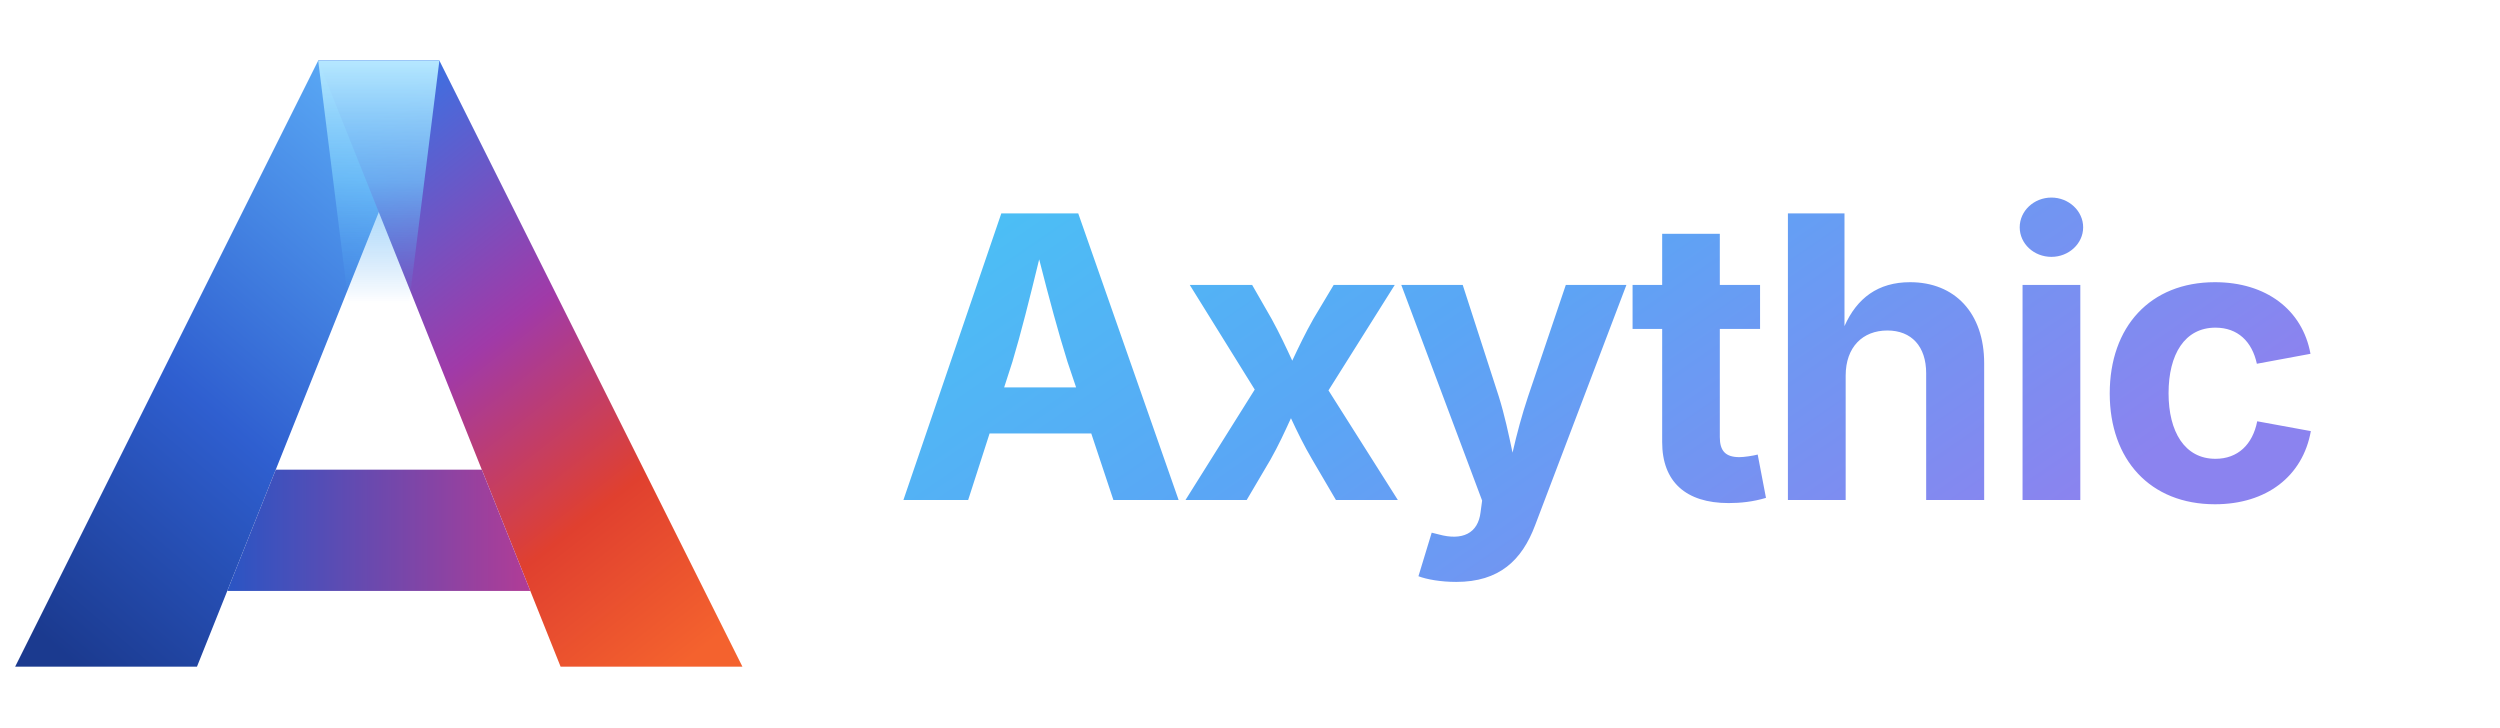
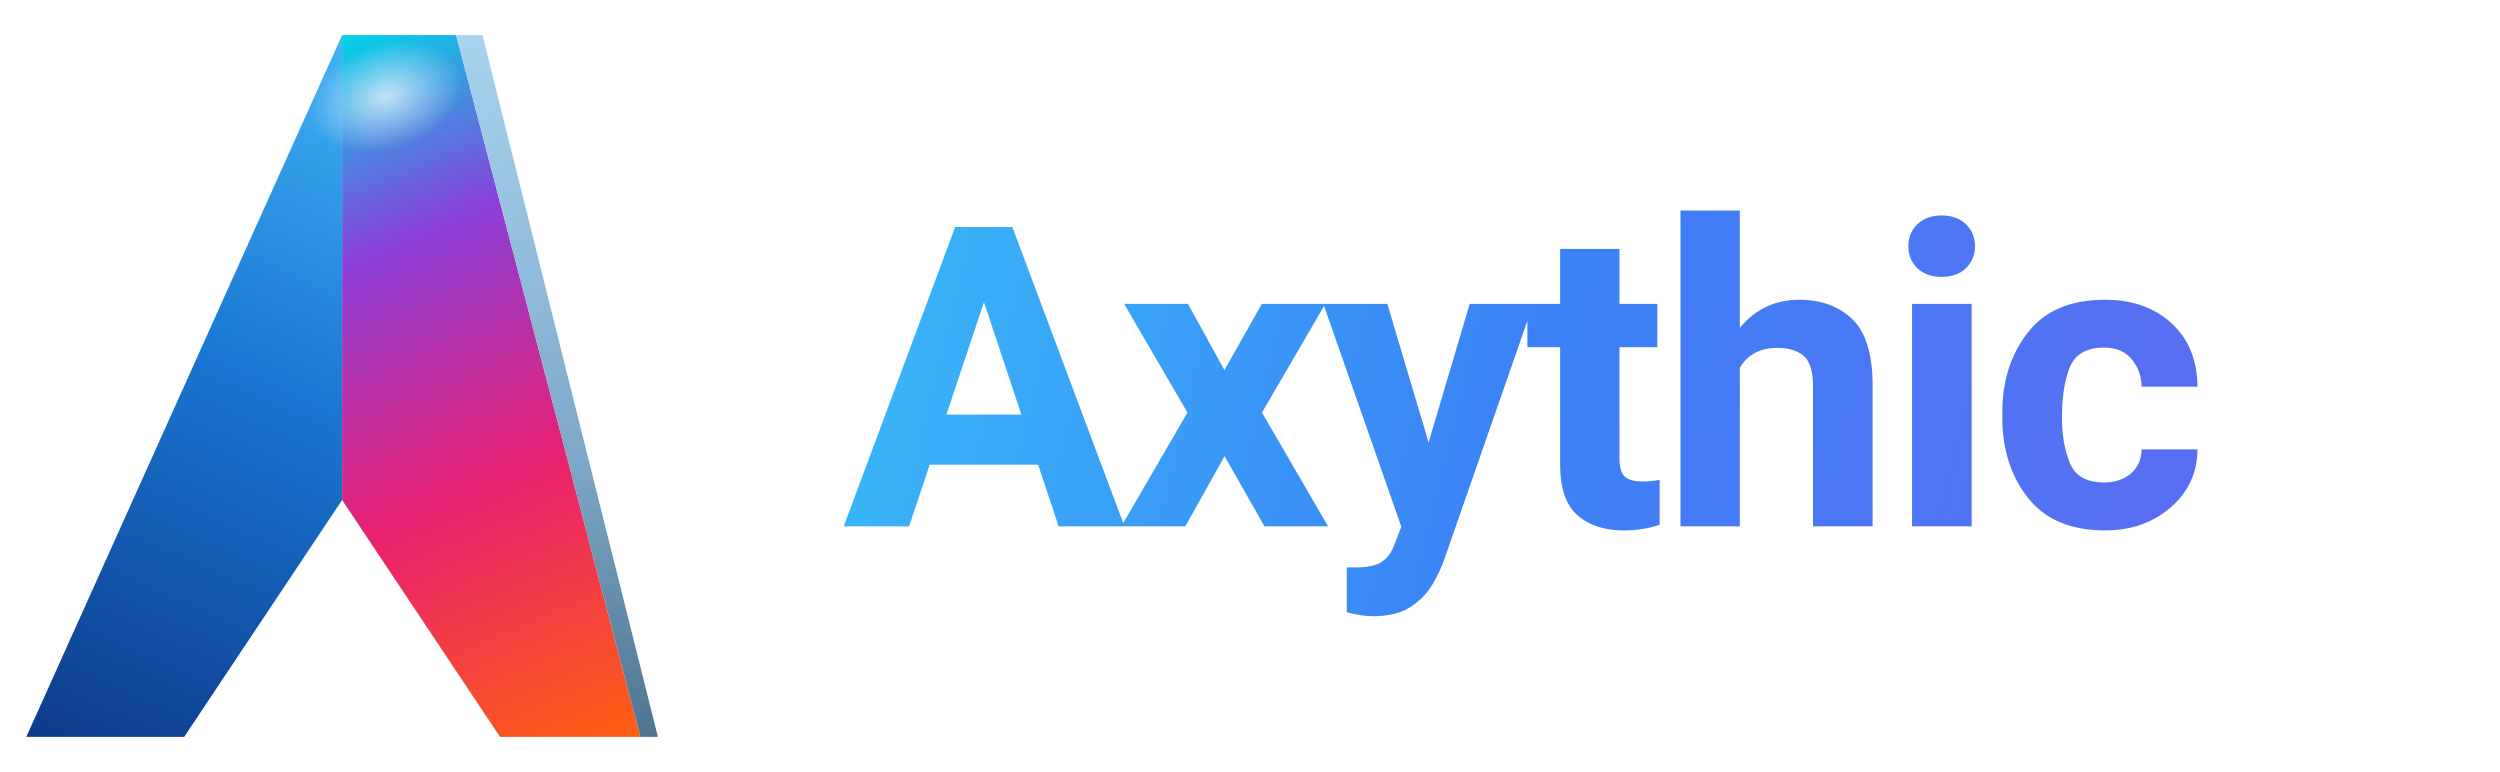
- <svg xmlns="http://www.w3.org/2000/svg" viewBox="0 0 330 96" role="img" aria-label="Axythic">
+ <svg xmlns="http://www.w3.org/2000/svg" viewBox="0 0 285 88" fill="none">
  <defs>
-     <linearGradient id="ax-leg-left" x1="0.15" y1="1" x2="0.75" y2="0">
-       <stop offset="0%" stop-color="#1b3a8f" />
-       <stop offset="45%" stop-color="#2f5fd0" />
-       <stop offset="100%" stop-color="#5aa9f5" />
+     <linearGradient id="alBlue" x1="39" y1="4" x2="3" y2="84" gradientUnits="userSpaceOnUse">
+       <stop offset="0%" stop-color="#42B4F5" />
+       <stop offset="45%" stop-color="#1976D2" />
+       <stop offset="100%" stop-color="#0D3A8A" />
    </linearGradient>
-     <linearGradient id="ax-leg-right" x1="0.85" y1="1" x2="0.3" y2="0">
-       <stop offset="0%" stop-color="#f4622e" />
-       <stop offset="28%" stop-color="#e0402f" />
-       <stop offset="60%" stop-color="#a03aa8" />
-       <stop offset="100%" stop-color="#3f6fe0" />
+     <linearGradient id="alRainbow" x1="39" y1="4" x2="73" y2="84" gradientUnits="userSpaceOnUse">
+       <stop offset="0%" stop-color="#00D4E8" />
+       <stop offset="28%" stop-color="#8B3FD9" />
+       <stop offset="62%" stop-color="#E82070" />
+       <stop offset="100%" stop-color="#FF6010" />
    </linearGradient>
-     <linearGradient id="ax-crossbar" x1="0" y1="0" x2="1" y2="0">
-       <stop offset="0%" stop-color="#2a55c4" />
-       <stop offset="100%" stop-color="#b13c96" />
+     <linearGradient id="alSilver" x1="52" y1="4" x2="75" y2="84" gradientUnits="userSpaceOnUse">
+       <stop offset="0%" stop-color="#A8D4F0" />
+       <stop offset="60%" stop-color="#7FA8C8" />
+       <stop offset="100%" stop-color="#4D7490" />
    </linearGradient>
-     <linearGradient id="ax-apex" x1="0.5" y1="0" x2="0.5" y2="1">
-       <stop offset="0%" stop-color="#b6e8ff" />
-       <stop offset="50%" stop-color="#74c8fb" stop-opacity="0.7" />
-       <stop offset="100%" stop-color="#4b9ef0" stop-opacity="0" />
+     <radialGradient id="alApex" cx="50%" cy="50%" r="50%">
+       <stop offset="0%" stop-color="#FFFFFF" stop-opacity="0.7" />
+       <stop offset="100%" stop-color="#FFFFFF" stop-opacity="0" />
+     </radialGradient>
+     <linearGradient id="alReflect" x1="0" y1="0" x2="0" y2="1">
+       <stop offset="0%" stop-color="white" stop-opacity="0.22" />
+       <stop offset="100%" stop-color="white" stop-opacity="0" />
    </linearGradient>
-     <linearGradient id="ax-word" x1="0" y1="0" x2="1" y2="0.4">
-       <stop offset="0%" stop-color="#49c3f5" />
-       <stop offset="45%" stop-color="#5aa6f5" />
-       <stop offset="100%" stop-color="#8b83ef" />
+     <mask id="reflectMaskLockup">
+       <rect x="0" y="0" width="78" height="18" fill="url(#alReflect)" />
+     </mask>
+     <linearGradient id="alWord" x1="92" y1="20" x2="275" y2="64" gradientUnits="userSpaceOnUse">
+       <stop offset="0%" stop-color="#38BDF8" />
+       <stop offset="45%" stop-color="#3B82F6" />
+       <stop offset="100%" stop-color="#6366F1" />
    </linearGradient>
  </defs>
-   <path d="M42 8 L58 8 L26 88 L2 88 Z" fill="url(#ax-leg-left)" />
-   <path d="M42 8 L58 8 L98 88 L74 88 Z" fill="url(#ax-leg-right)" />
-   <path d="M36.4 62 L63.6 62 L70 78 L30 78 Z" fill="url(#ax-crossbar)" />
-   <path d="M42 8 L58 8 L54 40 L46 40 Z" fill="url(#ax-apex)" />
-   <text x="118" y="66" font-family="'SF Pro Display', -apple-system, 'Segoe UI Variable Display', 'Segoe UI', Inter, Roboto, system-ui, sans-serif" font-size="52" font-weight="700" letter-spacing="-1.4" fill="url(#ax-word)">Axythic</text>
+   <g transform="translate(0, 172) scale(1, -1)" mask="url(#reflectMaskLockup)">
+     <polygon fill="url(#alBlue)" points="39,4 3,84 21,84 39,57" />
+     <polygon fill="url(#alRainbow)" points="39,4 52,4 73,84 57,84 39,57" />
+     <polygon fill="url(#alSilver)" points="52,4 55,4 75,84 73,84" />
+   </g>
+   <polygon fill="url(#alBlue)" points="39,4 3,84 21,84 39,57" />
+   <polygon fill="url(#alRainbow)" points="39,4 52,4 73,84 57,84 39,57" />
+   <polygon fill="url(#alSilver)" points="52,4 55,4 75,84 73,84" />
+   <ellipse cx="44" cy="11" rx="9" ry="6" fill="url(#alApex)" transform="rotate(-18, 44, 11)" />
+   <text x="96" y="60" font-family="'SF Pro Display', -apple-system, BlinkMacSystemFont, 'Segoe UI', Roboto, Inter, sans-serif" font-size="48" font-weight="700" letter-spacing="-1" fill="url(#alWord)">Axythic</text>
</svg>
